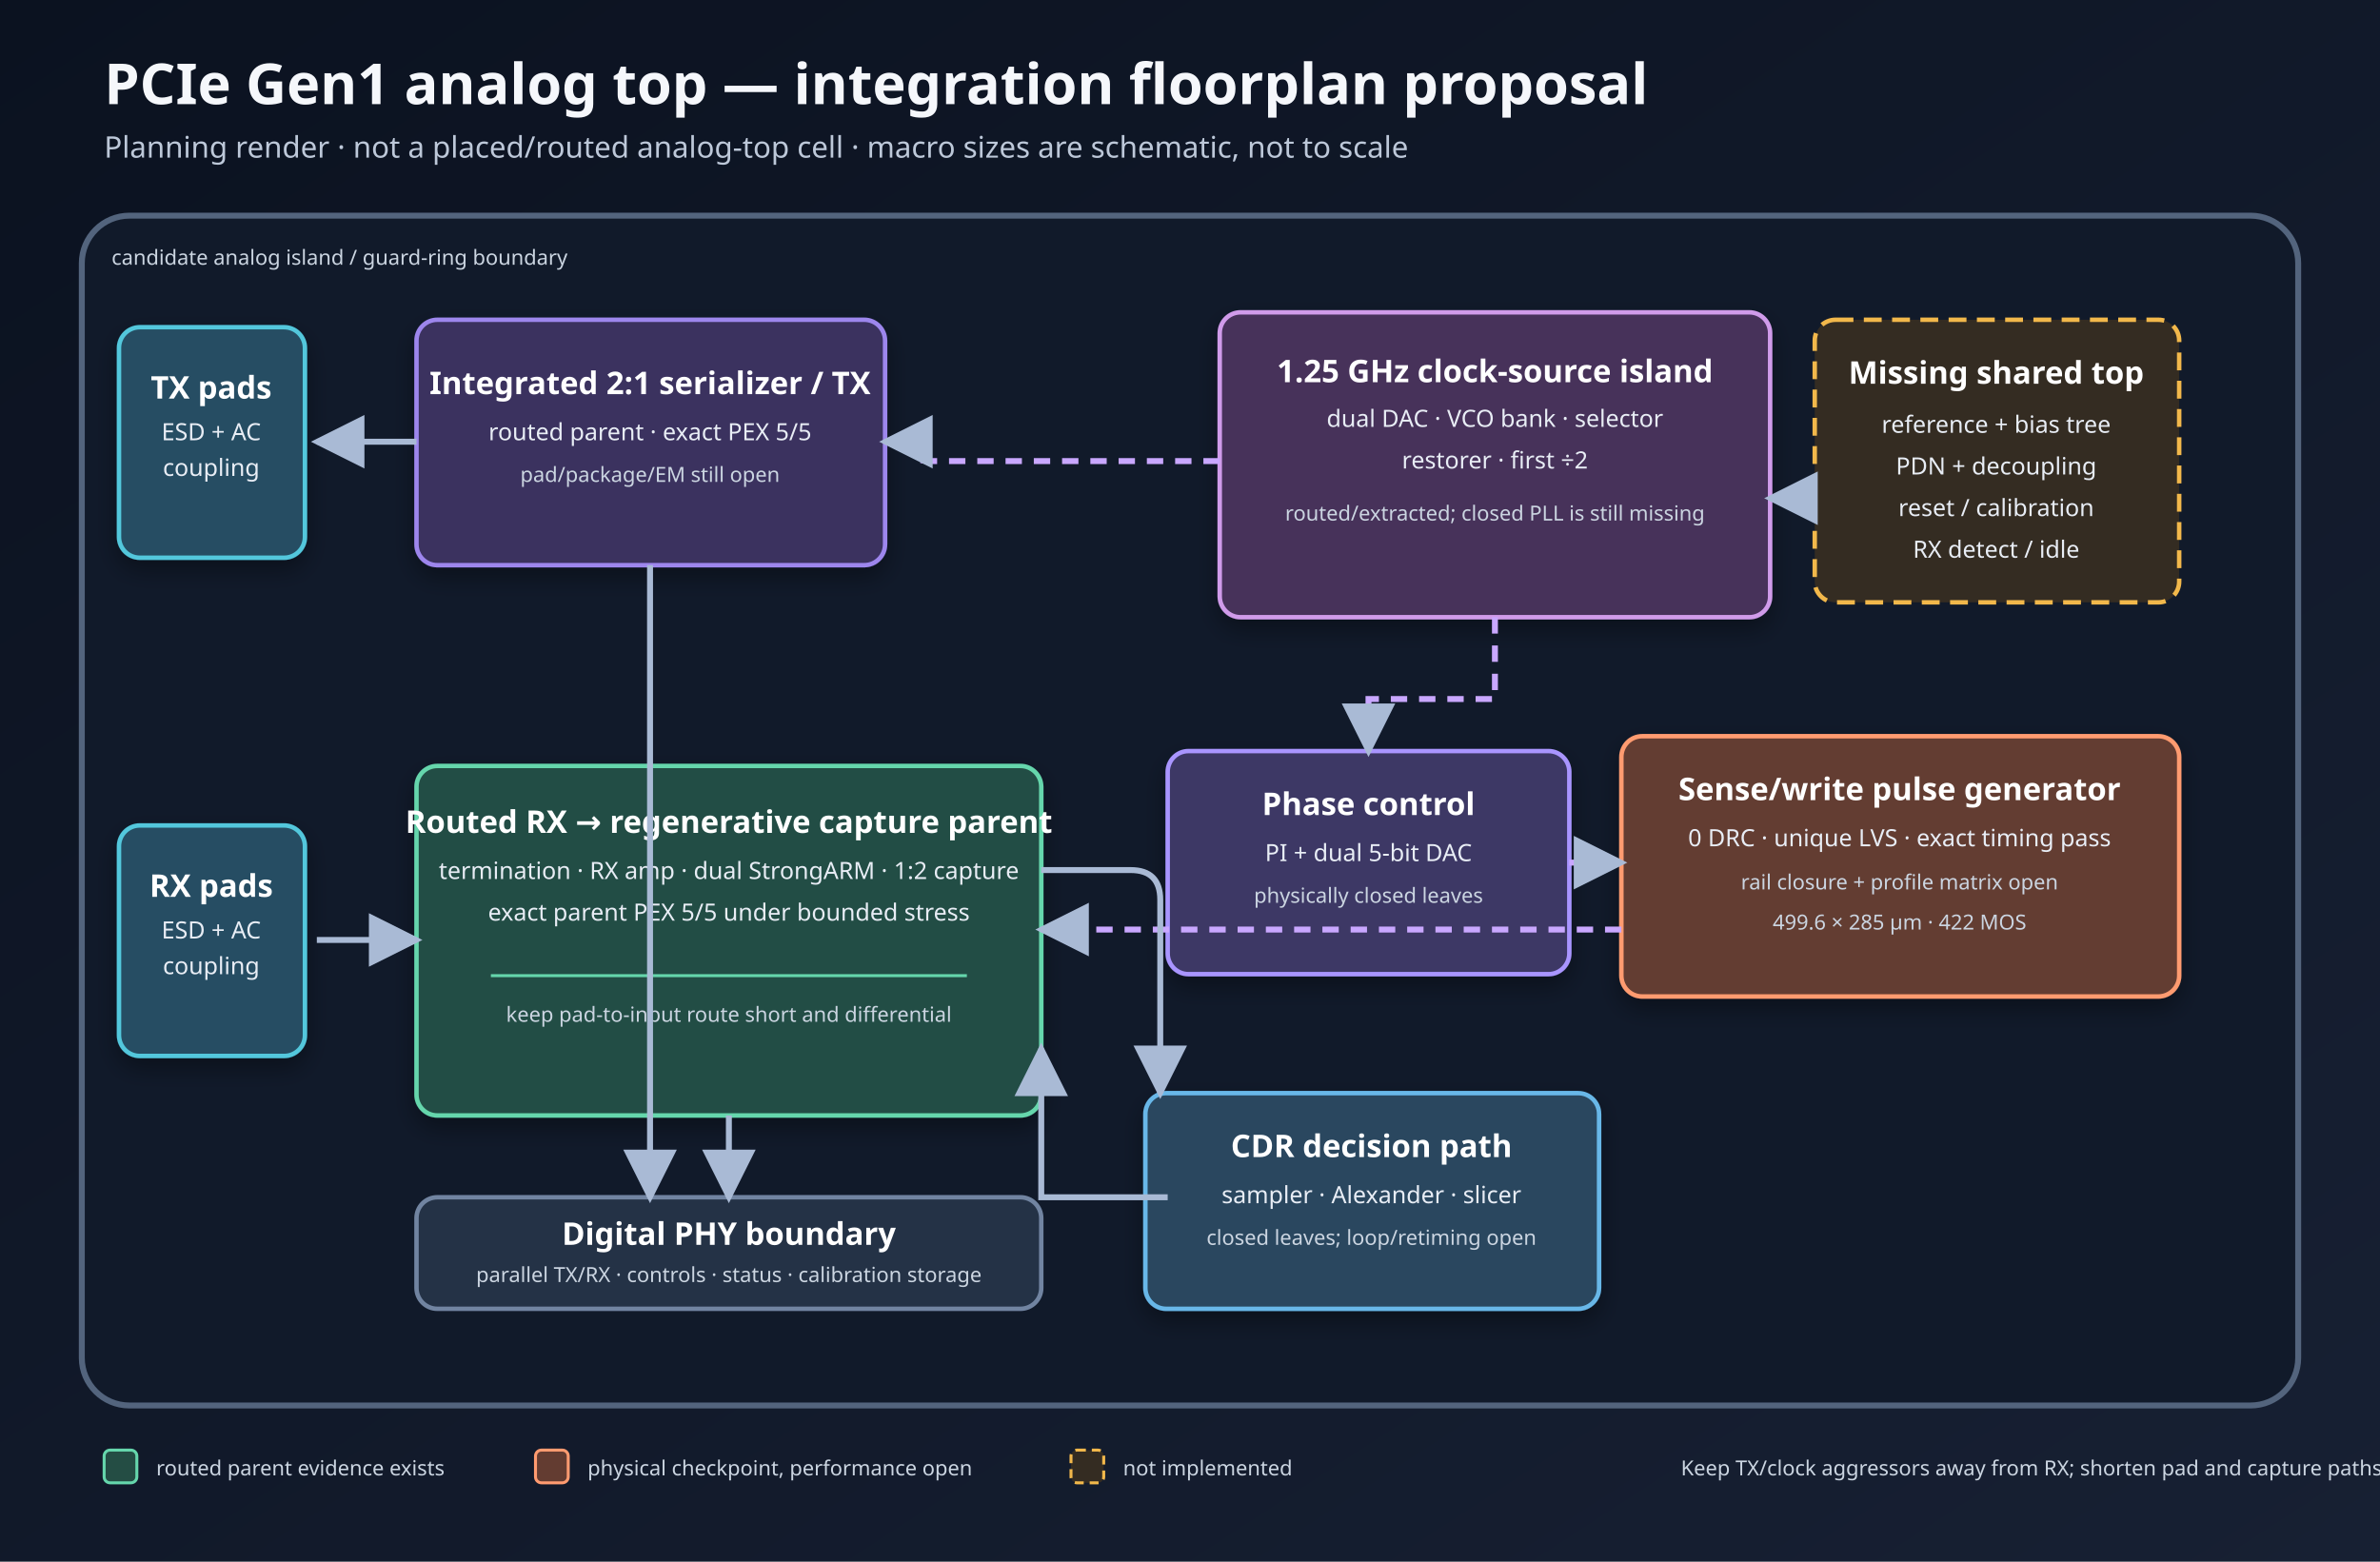
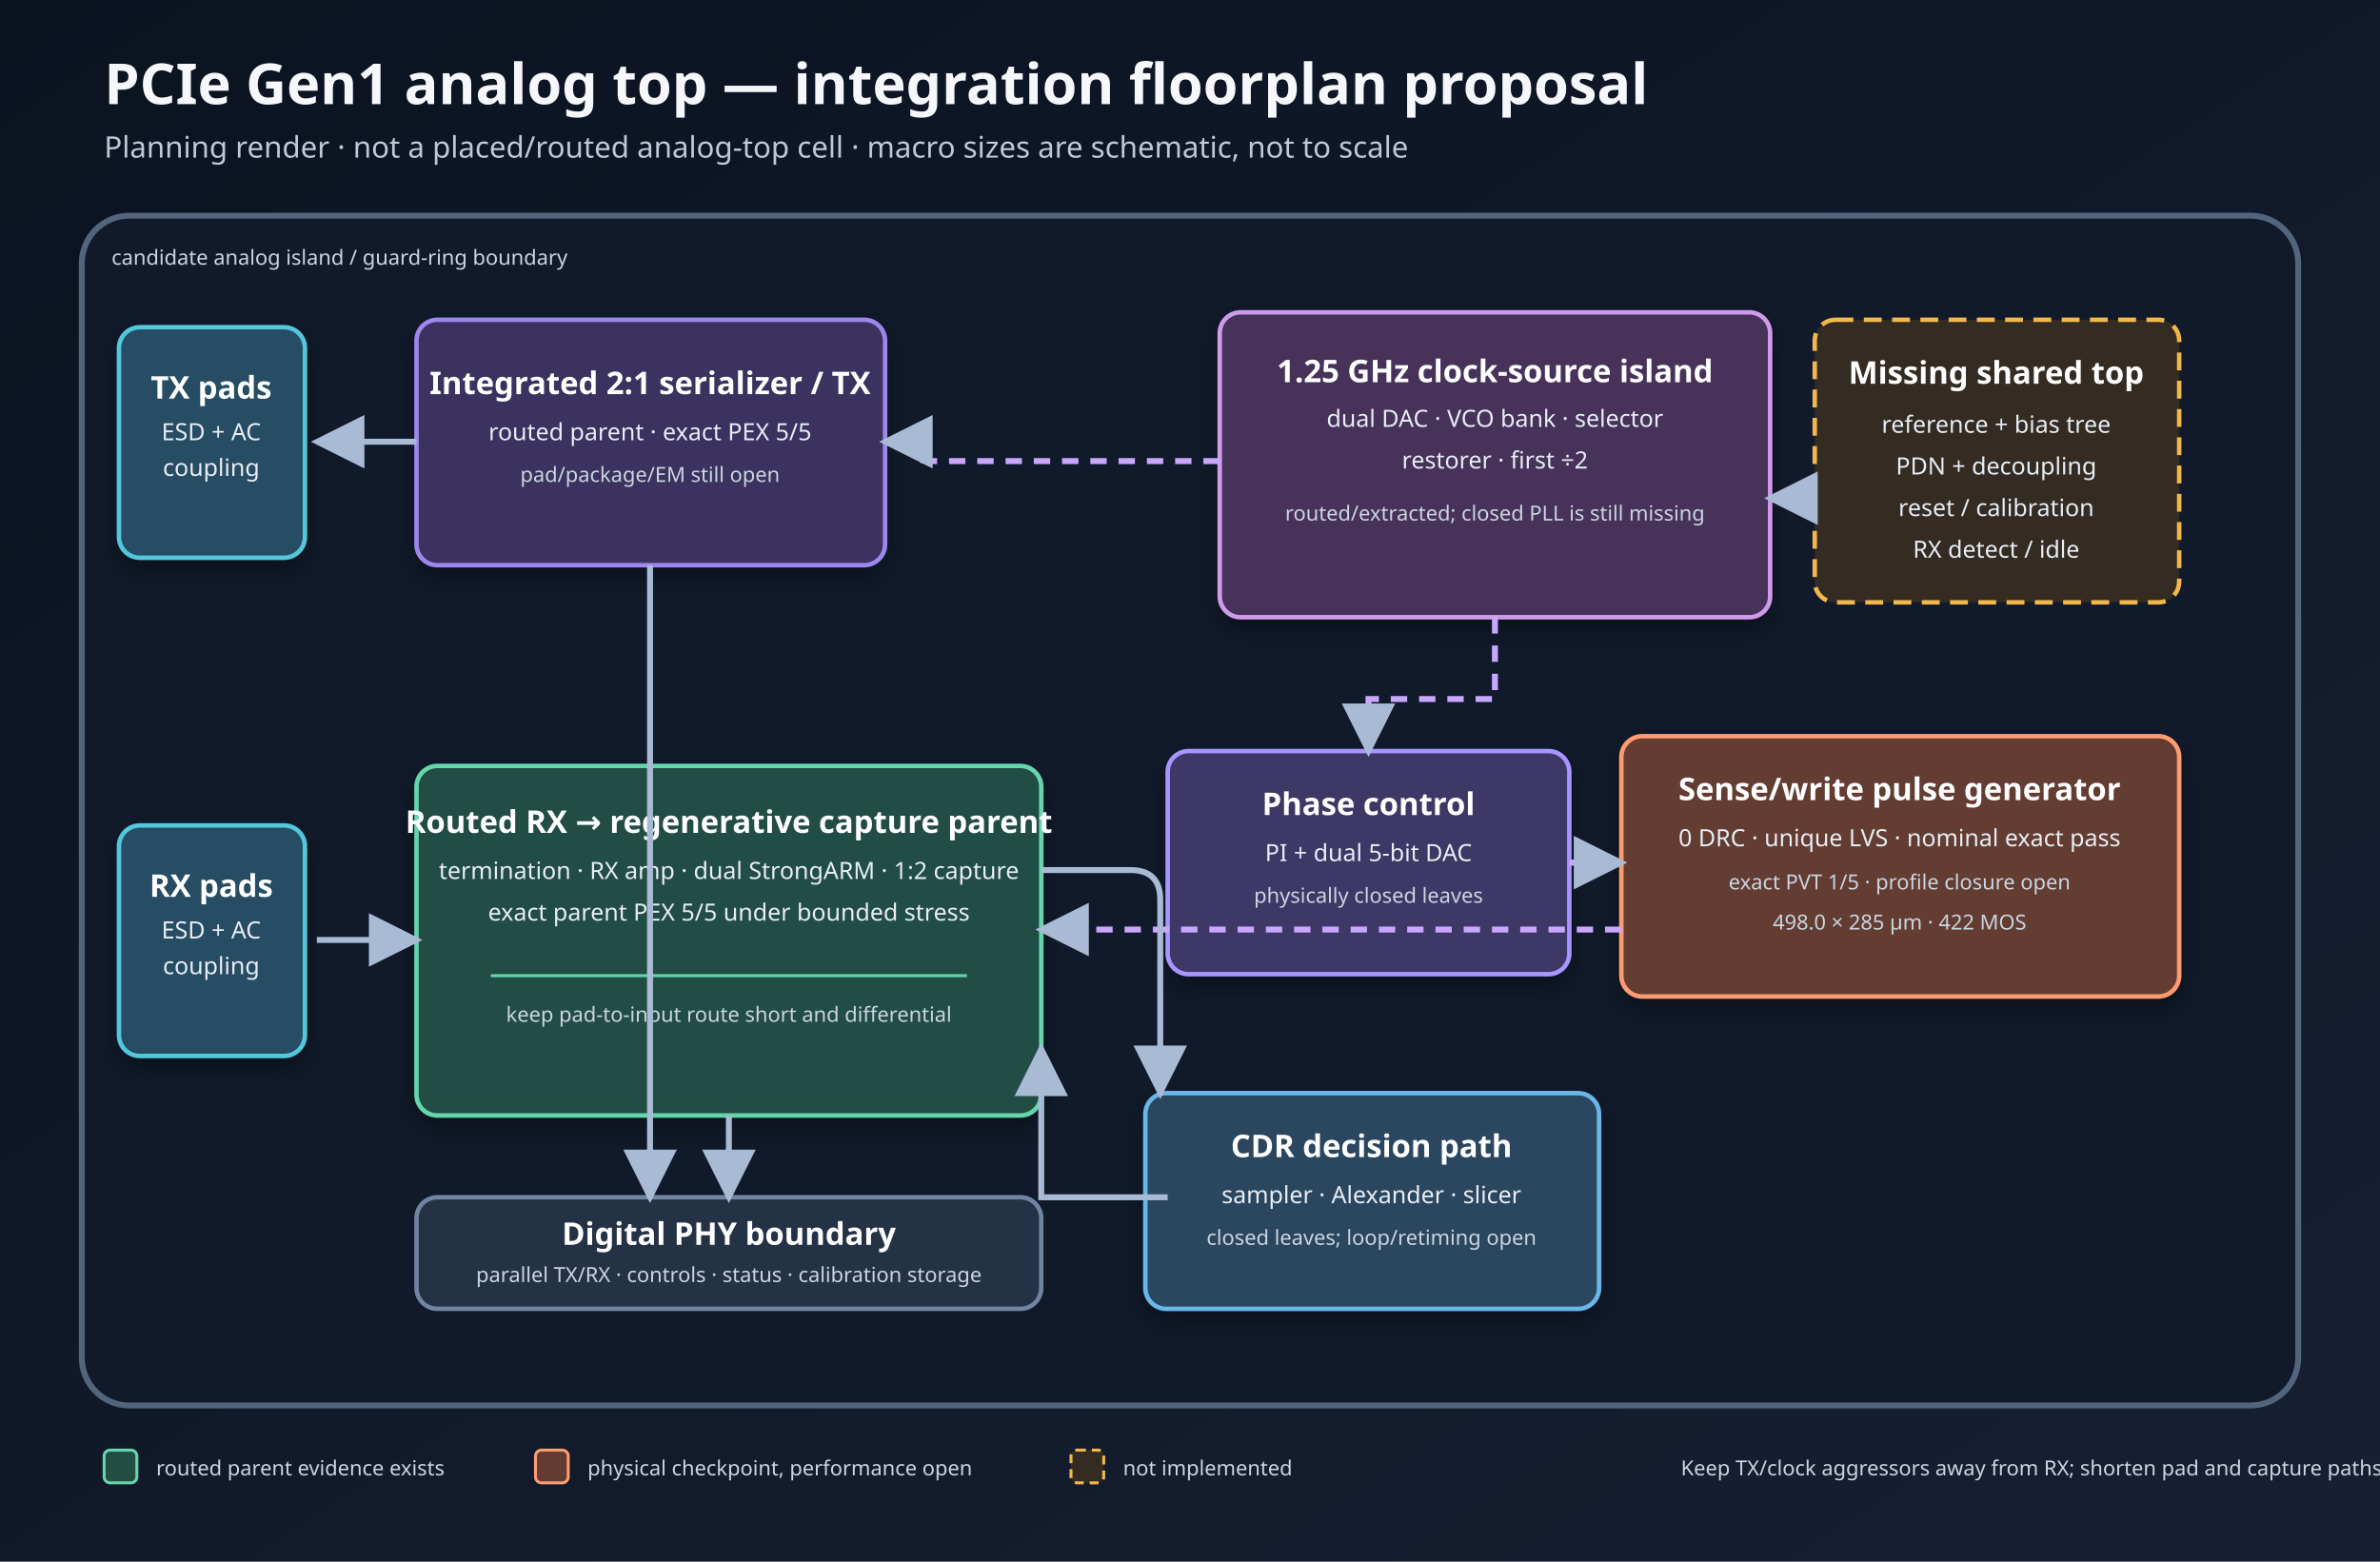
<svg xmlns="http://www.w3.org/2000/svg" width="1600" height="1050" viewBox="0 0 1600 1050">
  <defs>
    <linearGradient id="bg" x1="0" y1="0" x2="1" y2="1">
      <stop offset="0" stop-color="#0b1220" />
      <stop offset="1" stop-color="#172033" />
    </linearGradient>
    <filter id="shadow" x="-20%" y="-20%" width="140%" height="140%">
      <feDropShadow dx="0" dy="7" stdDeviation="8" flood-color="#000" flood-opacity=".35" />
    </filter>
    <marker id="arrow" markerWidth="9" markerHeight="9" refX="8" refY="4.5" orient="auto">
      <path d="M0 0L9 4.5L0 9Z" fill="#a9bad5" />
    </marker>
    <style>
      .title{font:700 38px system-ui,sans-serif;fill:#f5f7fb}.sub{font:20px system-ui,sans-serif;fill:#bdc8d9}.label{font:700 21px system-ui,sans-serif;fill:#fff}.small{font:16px system-ui,sans-serif;fill:#e8edf5}.tiny{font:14px system-ui,sans-serif;fill:#cbd5e1}.box{stroke-width:3;rx:14;filter:url(#shadow)}.route{fill:none;stroke:#a9bad5;stroke-width:4;marker-end:url(#arrow)}.clock{fill:none;stroke:#c9a7ff;stroke-width:4;stroke-dasharray:11 8;marker-end:url(#arrow)}.missing{fill:#342c22;stroke:#f2b84b;stroke-width:3;stroke-dasharray:12 7;rx:14}
    </style>
  </defs>
  <rect width="1600" height="1050" fill="url(#bg)" />
  <text x="70" y="70" class="title">PCIe Gen1 analog top — integration floorplan proposal</text>
  <text x="70" y="106" class="sub">Planning render · not a placed/routed analog-top cell · macro sizes are schematic, not to scale</text>
  <rect x="55" y="145" width="1490" height="800" rx="32" fill="#111a2a" stroke="#53647d" stroke-width="4" />
  <text x="75" y="178" class="tiny">candidate analog island / guard-ring boundary</text>
  <rect x="80" y="220" width="125" height="155" class="box" fill="#264e63" stroke="#52c7dc" />
  <text x="142" y="268" text-anchor="middle" class="label">TX pads</text>
  <text x="142" y="296" text-anchor="middle" class="small">ESD + AC</text>
  <text x="142" y="320" text-anchor="middle" class="small">coupling</text>
  <rect x="80" y="555" width="125" height="155" class="box" fill="#264e63" stroke="#52c7dc" />
  <text x="142" y="603" text-anchor="middle" class="label">RX pads</text>
  <text x="142" y="631" text-anchor="middle" class="small">ESD + AC</text>
  <text x="142" y="655" text-anchor="middle" class="small">coupling</text>
  <rect x="280" y="215" width="315" height="165" class="box" fill="#3a315f" stroke="#9d86ed" />
  <text x="437" y="265" text-anchor="middle" class="label">Integrated 2:1 serializer / TX</text>
  <text x="437" y="296" text-anchor="middle" class="small">routed parent · exact PEX 5/5</text>
  <text x="437" y="324" text-anchor="middle" class="tiny">pad/package/EM still open</text>
  <path d="M280 297H213" class="route" />
  <rect x="280" y="515" width="420" height="235" class="box" fill="#244d44" stroke="#65d6ac" />
  <text x="490" y="560" text-anchor="middle" class="label">Routed RX → regenerative capture parent</text>
  <text x="490" y="591" text-anchor="middle" class="small">termination · RX amp · dual StrongARM · 1:2 capture</text>
  <text x="490" y="619" text-anchor="middle" class="small">exact parent PEX 5/5 under bounded stress</text>
  <line x1="330" y1="656" x2="650" y2="656" stroke="#65d6ac" stroke-width="2" />
  <text x="490" y="687" text-anchor="middle" class="tiny">keep pad-to-input route short and differential</text>
  <path d="M213 632H280" class="route" />
  <rect x="820" y="210" width="370" height="205" class="box" fill="#46305a" stroke="#d09bea" />
  <text x="1005" y="257" text-anchor="middle" class="label">1.25 GHz clock-source island</text>
  <text x="1005" y="287" text-anchor="middle" class="small">dual DAC · VCO bank · selector</text>
  <text x="1005" y="315" text-anchor="middle" class="small">restorer · first ÷2</text>
  <text x="1005" y="350" text-anchor="middle" class="tiny">routed/extracted; closed PLL is still missing</text>
  <rect x="785" y="505" width="270" height="150" class="box" fill="#3d3765" stroke="#a995ff" />
  <text x="920" y="548" text-anchor="middle" class="label">Phase control</text>
  <text x="920" y="579" text-anchor="middle" class="small">PI + dual 5-bit DAC</text>
  <text x="920" y="607" text-anchor="middle" class="tiny">physically closed leaves</text>
  <rect x="1090" y="495" width="375" height="175" class="box" fill="#633c31" stroke="#ff9b70" />
  <text x="1277" y="538" text-anchor="middle" class="label">Sense/write pulse generator</text>
-   <text x="1277" y="569" text-anchor="middle" class="small">0 DRC · unique LVS · exact timing pass</text>
-   <text x="1277" y="598" text-anchor="middle" class="tiny">rail closure + profile matrix open</text>
-   <text x="1277" y="625" text-anchor="middle" class="tiny">499.6 × 285 µm · 422 MOS</text>
+   <text x="1277" y="569" text-anchor="middle" class="small">0 DRC · unique LVS · nominal exact pass</text>
+   <text x="1277" y="598" text-anchor="middle" class="tiny">exact PVT 1/5 · profile closure open</text>
+   <text x="1277" y="625" text-anchor="middle" class="tiny">498.0 × 285 µm · 422 MOS</text>
  <rect x="770" y="735" width="305" height="145" class="box" fill="#29465e" stroke="#67b7e8" />
  <text x="922" y="778" text-anchor="middle" class="label">CDR decision path</text>
  <text x="922" y="809" text-anchor="middle" class="small">sampler · Alexander · slicer</text>
  <text x="922" y="837" text-anchor="middle" class="tiny">closed leaves; loop/retiming open</text>
  <rect x="1220" y="215" width="245" height="190" class="missing" />
  <text x="1342" y="258" text-anchor="middle" class="label">Missing shared top</text>
  <text x="1342" y="291" text-anchor="middle" class="small">reference + bias tree</text>
  <text x="1342" y="319" text-anchor="middle" class="small">PDN + decoupling</text>
  <text x="1342" y="347" text-anchor="middle" class="small">reset / calibration</text>
  <text x="1342" y="375" text-anchor="middle" class="small">RX detect / idle</text>
  <path d="M820 310H625Q610 310 610 297H595" class="clock" />
  <path d="M1005 415V470H920V505" class="clock" />
  <path d="M1055 580H1090" class="clock" />
  <path d="M1090 625H700" class="clock" />
  <path d="M785 805H700V705" class="route" />
  <path d="M700 585H760Q780 585 780 605V735" class="route" />
  <path d="M1220 335H1190" class="route" />
  <rect x="280" y="805" width="420" height="75" rx="14" fill="#243246" stroke="#7184a1" stroke-width="3" />
  <text x="490" y="837" text-anchor="middle" class="label">Digital PHY boundary</text>
  <text x="490" y="862" text-anchor="middle" class="tiny">parallel TX/RX · controls · status · calibration storage</text>
  <path d="M490 750V805" class="route" />
  <path d="M437 380V805" class="route" />
  <rect x="70" y="975" width="22" height="22" rx="4" fill="#244d44" stroke="#65d6ac" stroke-width="2" />
  <text x="105" y="992" class="tiny">routed parent evidence exists</text>
  <rect x="360" y="975" width="22" height="22" rx="4" fill="#633c31" stroke="#ff9b70" stroke-width="2" />
  <text x="395" y="992" class="tiny">physical checkpoint, performance open</text>
  <rect x="720" y="975" width="22" height="22" rx="4" fill="#342c22" stroke="#f2b84b" stroke-width="2" stroke-dasharray="6 4" />
  <text x="755" y="992" class="tiny">not implemented</text>
  <text x="1130" y="992" class="tiny">Keep TX/clock aggressors away from RX; shorten pad and capture paths</text>
</svg>
